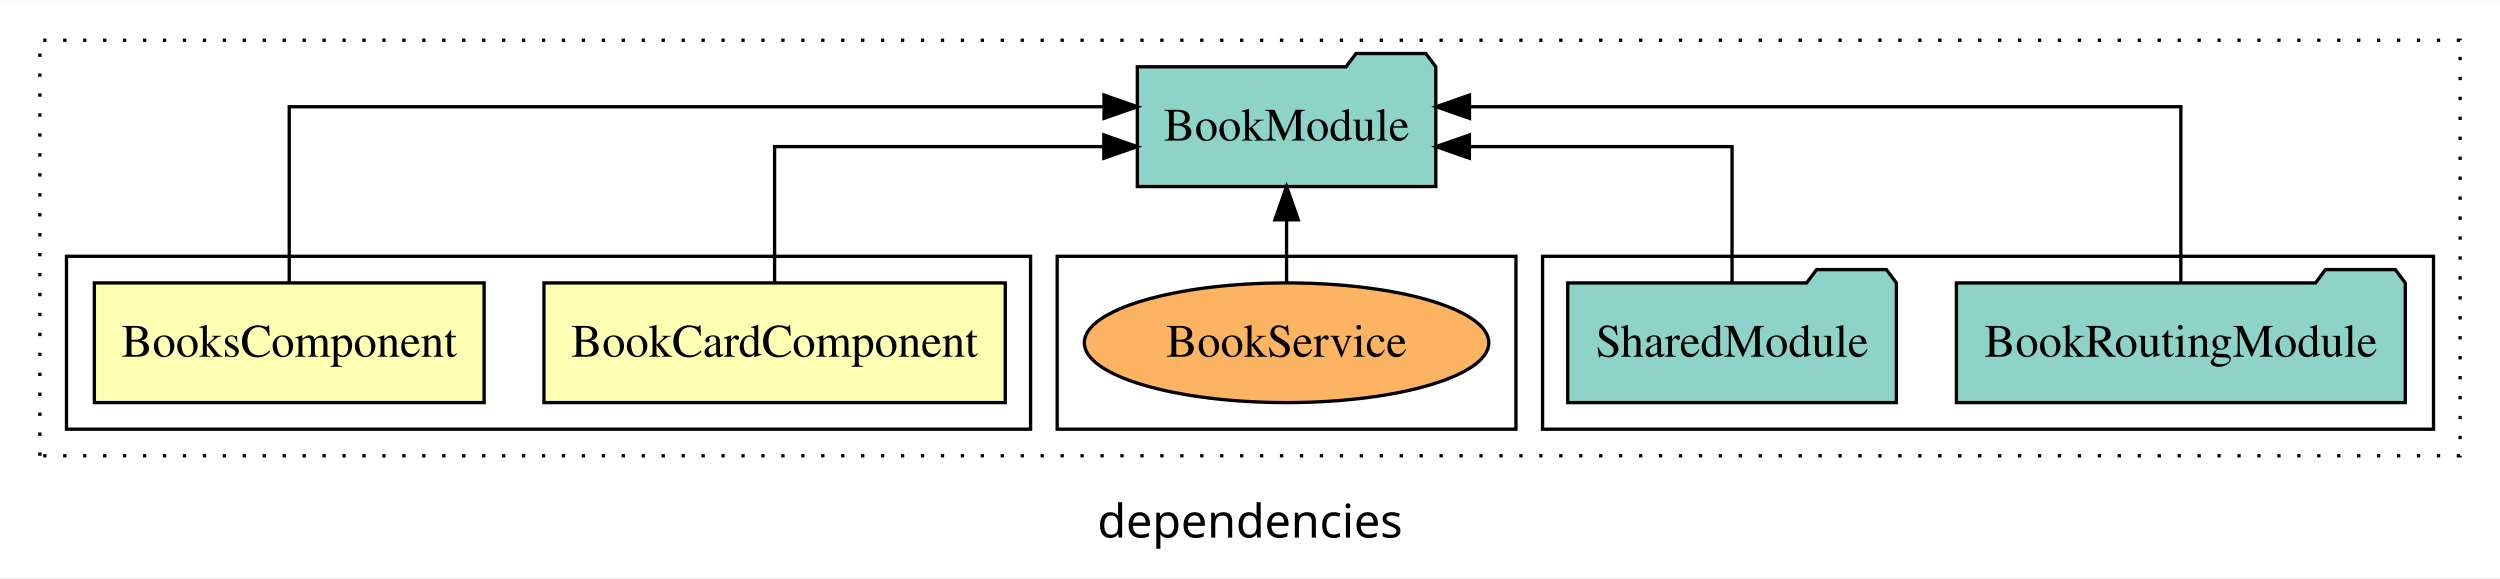
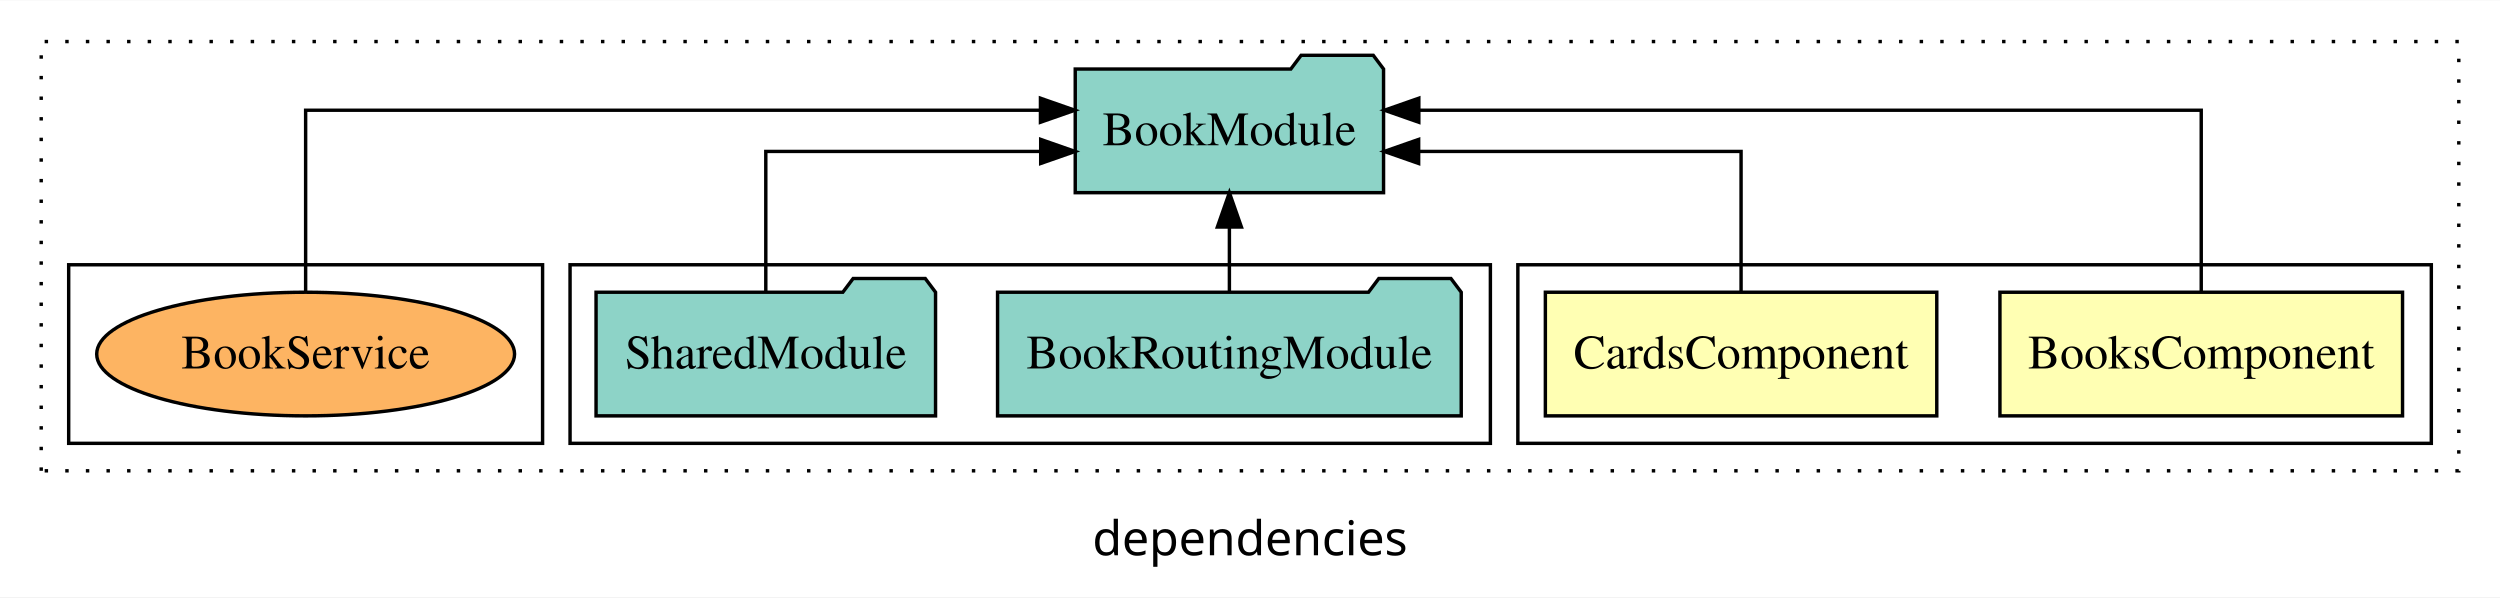
- <svg xmlns="http://www.w3.org/2000/svg" width="752pt" height="174pt" viewBox="0.00 0.00 752.00 173.80">
+ <svg xmlns="http://www.w3.org/2000/svg" width="728pt" height="174pt" viewBox="0.00 0.00 728.00 173.80">
  <g id="graph0" class="graph" transform="scale(1 1) rotate(0) translate(4 169.8)">
-     <polygon fill="white" stroke="transparent" points="-4,4 -4,-169.8 748,-169.8 748,4 -4,4" />
-     <text text-anchor="middle" x="372" y="-8.2" font-family="sans-serif" font-size="14.00">dependencies</text>
+     <polygon fill="white" stroke="transparent" points="-4,4 -4,-169.8 724,-169.8 724,4 -4,4" />
+     <text text-anchor="middle" x="360" y="-8.2" font-family="sans-serif" font-size="14.00">dependencies</text>
    <g id="clust1" class="cluster">
-       <polygon fill="none" stroke="black" stroke-dasharray="1,5" points="8,-32.8 8,-157.8 736,-157.8 736,-32.8 8,-32.8" />
+       <polygon fill="none" stroke="black" stroke-dasharray="1,5" points="8,-32.8 8,-157.8 712,-157.8 712,-32.8 8,-32.8" />
+     </g>
+     <g id="clust2" class="cluster">
+       <polygon fill="none" stroke="black" points="438,-40.8 438,-92.8 704,-92.8 704,-40.8 438,-40.8" />
    </g>
    <g id="clust5" class="cluster">
-       <polygon fill="none" stroke="black" points="460,-40.8 460,-92.8 728,-92.8 728,-40.8 460,-40.8" />
+       <polygon fill="none" stroke="black" points="162,-40.8 162,-92.8 430,-92.8 430,-40.8 162,-40.8" />
    </g>
    <g id="clust8" class="cluster">
-       <polygon fill="none" stroke="black" points="314,-40.8 314,-92.8 452,-92.8 452,-40.8 314,-40.8" />
-     </g>
-     <g id="clust2" class="cluster">
-       <polygon fill="none" stroke="black" points="16,-40.8 16,-92.8 306,-92.8 306,-40.8 16,-40.8" />
+       <polygon fill="none" stroke="black" points="16,-40.8 16,-92.8 154,-92.8 154,-40.8 16,-40.8" />
    </g>
    <g id="node1" class="node">
-       <polygon fill="#ffffb3" stroke="black" points="298.38,-84.8 159.62,-84.8 159.62,-48.8 298.38,-48.8 298.38,-84.8" />
-       <text text-anchor="middle" x="229" y="-62.6" font-family="Times,serif" font-size="14.00">BookCardComponent</text>
+       <polygon fill="#ffffb3" stroke="black" points="695.62,-84.8 578.38,-84.8 578.38,-48.8 695.62,-48.8 695.62,-84.8" />
+       <text text-anchor="middle" x="637" y="-62.6" font-family="Times,serif" font-size="14.00">BooksComponent</text>
    </g>
    <g id="node3" class="node">
-       <polygon fill="#8dd3c7" stroke="black" points="427.89,-149.8 424.89,-153.8 403.89,-153.8 400.89,-149.8 338.11,-149.8 338.11,-113.8 427.89,-113.8 427.89,-149.8" />
-       <text text-anchor="middle" x="383" y="-127.6" font-family="Times,serif" font-size="14.00">BookModule</text>
+       <polygon fill="#8dd3c7" stroke="black" points="398.89,-149.8 395.89,-153.8 374.89,-153.8 371.89,-149.8 309.11,-149.8 309.11,-113.8 398.89,-113.8 398.89,-149.8" />
+       <text text-anchor="middle" x="354" y="-127.6" font-family="Times,serif" font-size="14.00">BookModule</text>
    </g>
    <g id="edge1" class="edge">
-       <path fill="none" stroke="black" d="M229,-84.82C229,-102.17 229,-125.8 229,-125.8 229,-125.8 328.04,-125.8 328.04,-125.8" />
-       <polygon fill="black" stroke="black" points="328.04,-129.3 338.04,-125.8 328.04,-122.3 328.04,-129.3" />
+       <path fill="none" stroke="black" d="M637,-85.08C637,-106.12 637,-137.8 637,-137.8 637,-137.8 409.16,-137.8 409.16,-137.8" />
+       <polygon fill="black" stroke="black" points="409.16,-134.3 399.16,-137.8 409.16,-141.3 409.16,-134.3" />
    </g>
    <g id="node2" class="node">
-       <polygon fill="#ffffb3" stroke="black" points="141.62,-84.8 24.38,-84.8 24.38,-48.8 141.62,-48.8 141.62,-84.8" />
-       <text text-anchor="middle" x="83" y="-62.6" font-family="Times,serif" font-size="14.00">BooksComponent</text>
+       <polygon fill="#ffffb3" stroke="black" points="559.99,-84.8 446.01,-84.8 446.01,-48.8 559.99,-48.8 559.99,-84.8" />
+       <text text-anchor="middle" x="503" y="-62.6" font-family="Times,serif" font-size="14.00">CardsComponent</text>
    </g>
    <g id="edge2" class="edge">
-       <path fill="none" stroke="black" d="M83,-85.08C83,-106.12 83,-137.8 83,-137.8 83,-137.8 328.09,-137.8 328.09,-137.8" />
-       <polygon fill="black" stroke="black" points="328.09,-141.3 338.09,-137.8 328.09,-134.3 328.09,-141.3" />
+       <path fill="none" stroke="black" d="M503,-84.82C503,-102.17 503,-125.8 503,-125.8 503,-125.8 409.11,-125.8 409.11,-125.8" />
+       <polygon fill="black" stroke="black" points="409.11,-122.3 399.11,-125.8 409.11,-129.3 409.11,-122.3" />
    </g>
    <g id="node4" class="node">
-       <polygon fill="#8dd3c7" stroke="black" points="719.51,-84.8 716.51,-88.8 695.51,-88.8 692.51,-84.8 584.49,-84.8 584.49,-48.8 719.51,-48.8 719.51,-84.8" />
-       <text text-anchor="middle" x="652" y="-62.6" font-family="Times,serif" font-size="14.00">BookRoutingModule</text>
+       <polygon fill="#8dd3c7" stroke="black" points="421.51,-84.8 418.51,-88.8 397.51,-88.8 394.51,-84.8 286.49,-84.8 286.49,-48.8 421.51,-48.8 421.51,-84.8" />
+       <text text-anchor="middle" x="354" y="-62.6" font-family="Times,serif" font-size="14.00">BookRoutingModule</text>
    </g>
    <g id="edge3" class="edge">
-       <path fill="none" stroke="black" d="M652,-85.08C652,-106.12 652,-137.8 652,-137.8 652,-137.8 438.02,-137.8 438.02,-137.8" />
-       <polygon fill="black" stroke="black" points="438.02,-134.3 428.02,-137.8 438.02,-141.3 438.02,-134.3" />
+       <path fill="none" stroke="black" d="M354,-84.91C354,-84.91 354,-103.79 354,-103.79" />
+       <polygon fill="black" stroke="black" points="350.5,-103.79 354,-113.79 357.5,-103.79 350.5,-103.79" />
    </g>
    <g id="node5" class="node">
-       <polygon fill="#8dd3c7" stroke="black" points="566.43,-84.8 563.43,-88.8 542.43,-88.8 539.43,-84.8 467.57,-84.8 467.57,-48.8 566.43,-48.8 566.43,-84.8" />
-       <text text-anchor="middle" x="517" y="-62.6" font-family="Times,serif" font-size="14.00">SharedModule</text>
+       <polygon fill="#8dd3c7" stroke="black" points="268.43,-84.8 265.43,-88.8 244.43,-88.8 241.43,-84.8 169.57,-84.8 169.57,-48.8 268.43,-48.8 268.43,-84.8" />
+       <text text-anchor="middle" x="219" y="-62.6" font-family="Times,serif" font-size="14.00">SharedModule</text>
    </g>
    <g id="edge4" class="edge">
-       <path fill="none" stroke="black" d="M517,-84.82C517,-102.17 517,-125.8 517,-125.8 517,-125.8 437.99,-125.8 437.99,-125.8" />
-       <polygon fill="black" stroke="black" points="437.99,-122.3 427.99,-125.8 437.99,-129.3 437.99,-122.3" />
+       <path fill="none" stroke="black" d="M219,-84.82C219,-102.17 219,-125.8 219,-125.8 219,-125.8 299.05,-125.8 299.05,-125.8" />
+       <polygon fill="black" stroke="black" points="299.05,-129.3 309.05,-125.8 299.05,-122.3 299.05,-129.3" />
    </g>
    <g id="node6" class="node">
-       <ellipse fill="#fdb462" stroke="black" cx="383" cy="-66.8" rx="60.84" ry="18" />
-       <text text-anchor="middle" x="383" y="-62.6" font-family="Times,serif" font-size="14.00">BookService</text>
+       <ellipse fill="#fdb462" stroke="black" cx="85" cy="-66.8" rx="60.84" ry="18" />
+       <text text-anchor="middle" x="85" y="-62.6" font-family="Times,serif" font-size="14.00">BookService</text>
    </g>
    <g id="edge5" class="edge">
-       <path fill="none" stroke="black" d="M383,-84.91C383,-84.91 383,-103.79 383,-103.79" />
-       <polygon fill="black" stroke="black" points="379.5,-103.79 383,-113.79 386.5,-103.79 379.5,-103.79" />
+       <path fill="none" stroke="black" d="M85,-85.08C85,-106.12 85,-137.8 85,-137.8 85,-137.8 298.98,-137.8 298.98,-137.8" />
+       <polygon fill="black" stroke="black" points="298.98,-141.3 308.98,-137.8 298.98,-134.3 298.98,-141.3" />
    </g>
  </g>
</svg>
